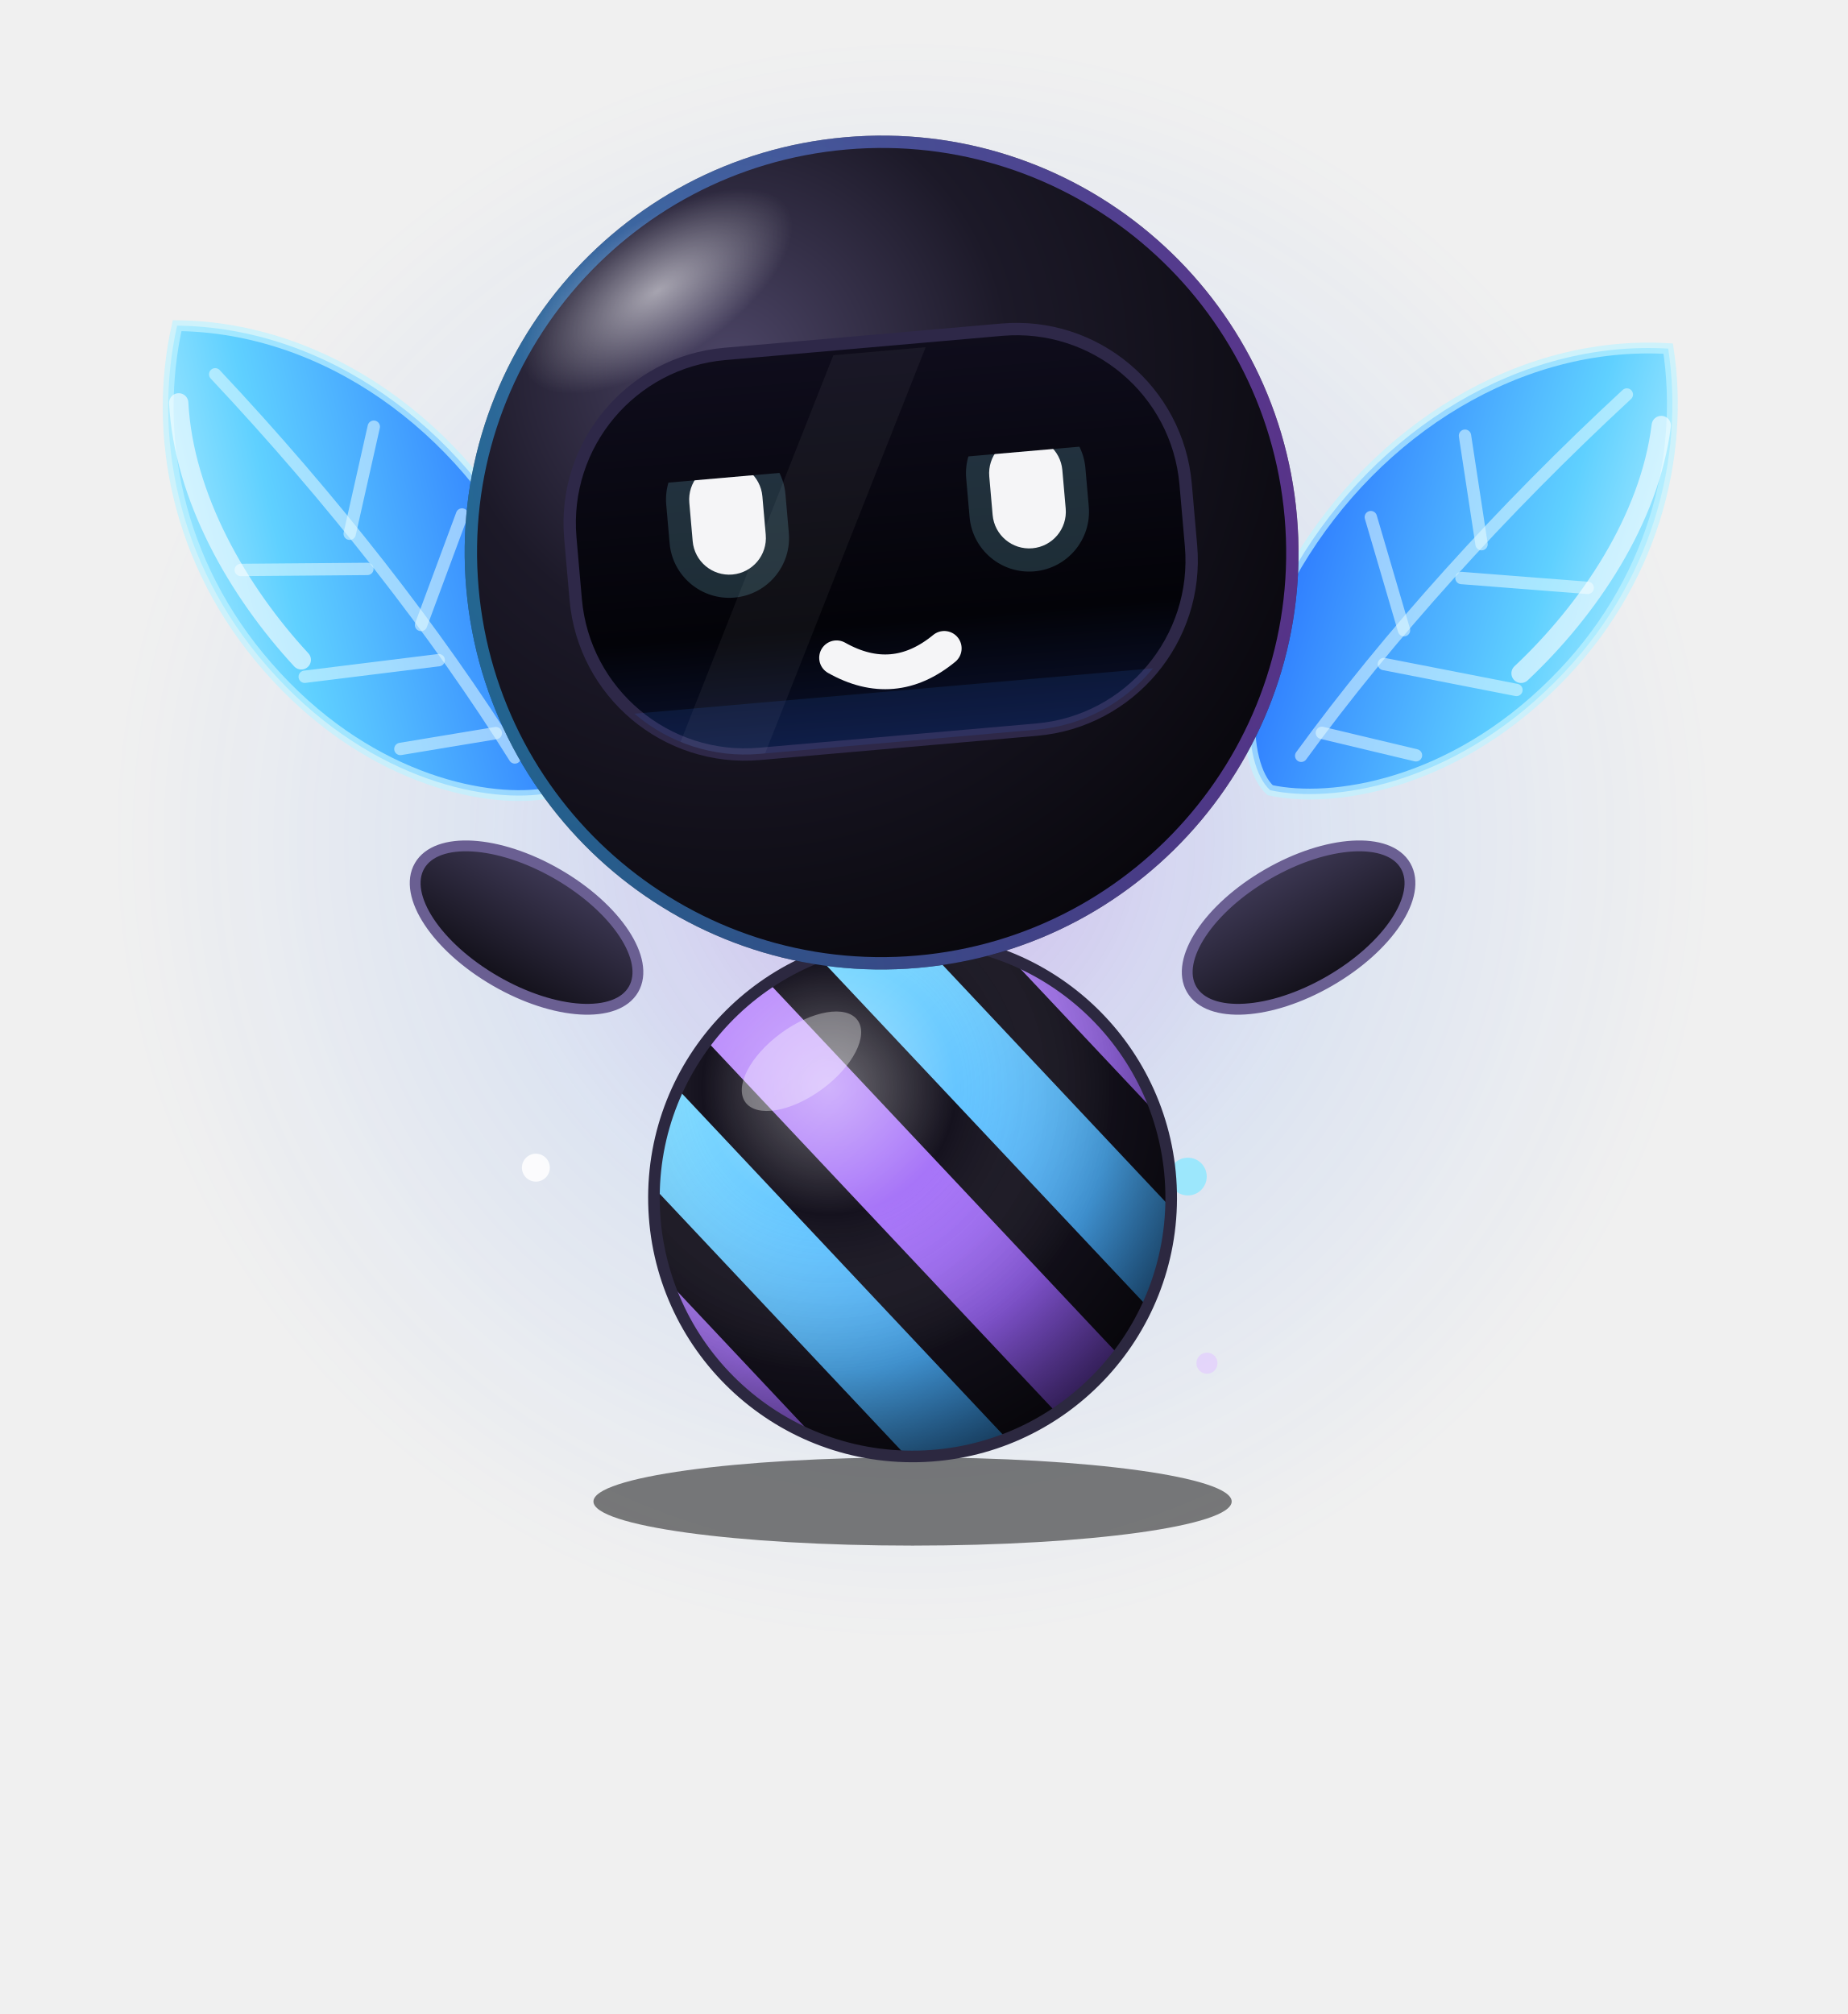
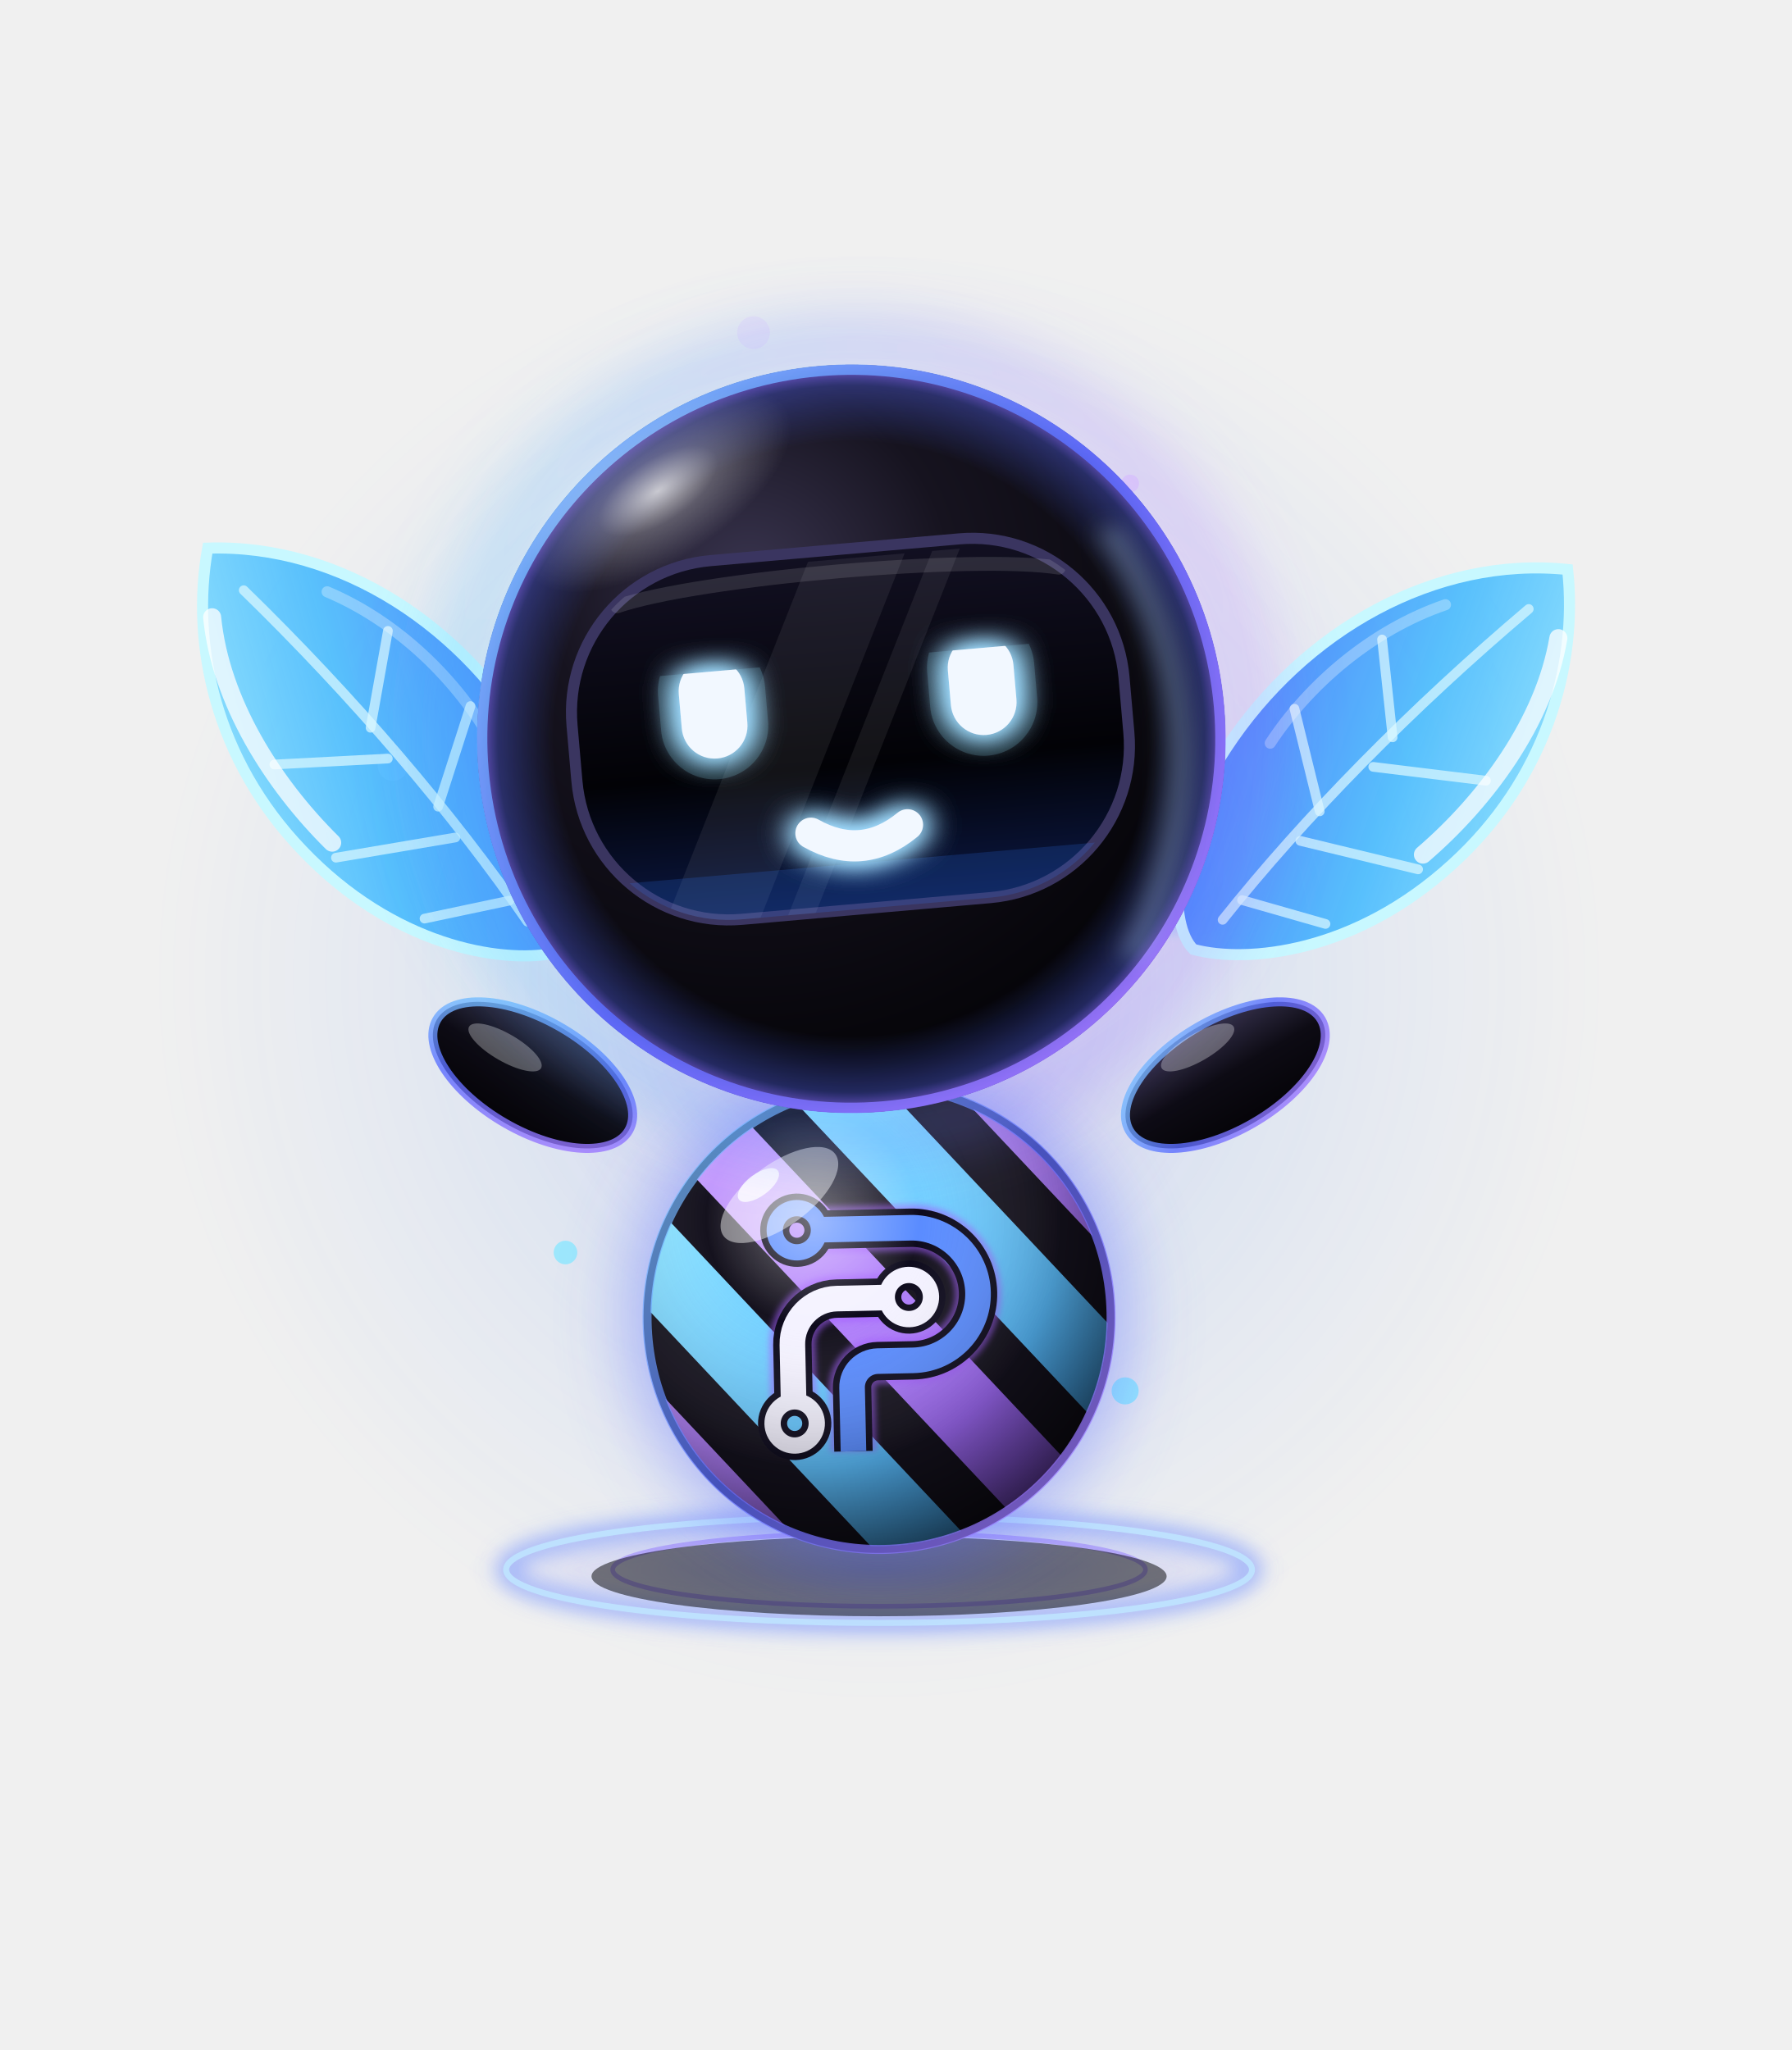
- <svg xmlns="http://www.w3.org/2000/svg" viewBox="-24.1 -14.2 251.3 273.9" role="img" aria-label="Yayen" width="2048" height="2232">
+ <svg xmlns="http://www.w3.org/2000/svg" viewBox="-32 -46.7 269 307.8" role="img" aria-label="Yayen" width="2048" height="2344">
  <defs>
+     <filter id="yv1-glow" x="-50%" y="-50%" width="200%" height="200%">
+       <feGaussianBlur in="SourceGraphic" stdDeviation="2.2" result="b" />
+       <feColorMatrix in="b" type="matrix" values="0 0 0 0 .35  0 0 0 0 .72  0 0 0 0 1  0 0 0 1.4 0" result="c" />
+       <feMerge>
+         <feMergeNode in="c" />
+         <feMergeNode in="c" />
+         <feMergeNode in="SourceGraphic" />
+       </feMerge>
+     </filter>
+     <filter id="yv1-blur" x="-50%" y="-50%" width="200%" height="200%">
+       <feGaussianBlur stdDeviation="5" />
+     </filter>
+     <filter id="yv1-blur2" x="-50%" y="-50%" width="200%" height="200%">
+       <feGaussianBlur stdDeviation="1.6" />
+     </filter>
    <radialGradient id="yv1-aura" cx="50%" cy="50%" r="50%">
-       <stop offset="0" stop-color="#8a2be2" stop-opacity=".55" />
-       <stop offset=".55" stop-color="#2f7bff" stop-opacity=".18" />
+       <stop offset="0" stop-color="#8a2be2" stop-opacity=".5" />
+       <stop offset=".55" stop-color="#2f7bff" stop-opacity=".16" />
      <stop offset="1" stop-color="#2f7bff" stop-opacity="0" />
    </radialGradient>
-     <radialGradient id="yv1-head" cx="34%" cy="26%" r="80%">
-       <stop offset="0" stop-color="#4c4566" />
-       <stop offset=".42" stop-color="#1c1928" />
-       <stop offset="1" stop-color="#08070c" />
+     <radialGradient id="yv1-head" cx="38%" cy="28%" r="78%">
+       <stop offset="0" stop-color="#3a3550" />
+       <stop offset=".35" stop-color="#16131f" />
+       <stop offset=".8" stop-color="#07060b" />
+       <stop offset="1" stop-color="#020205" />
+     </radialGradient>
+     <radialGradient id="yv1-headRim" cx="50%" cy="50%" r="50%">
+       <stop offset=".8" stop-color="#4b6bff" stop-opacity="0" />
+       <stop offset=".95" stop-color="#5a6cff" stop-opacity=".35" />
+       <stop offset="1" stop-color="#9a6bff" stop-opacity=".75" />
    </radialGradient>
    <radialGradient id="yv1-spec" cx="50%" cy="50%" r="50%">
-       <stop offset="0" stop-color="#fff" stop-opacity=".55" />
+       <stop offset="0" stop-color="#fff" stop-opacity=".75" />
+       <stop offset=".45" stop-color="#fff" stop-opacity=".25" />
      <stop offset="1" stop-color="#fff" stop-opacity="0" />
    </radialGradient>
    <linearGradient id="yv1-rim" x1="0" y1="0" x2="1" y2="0">
      <stop offset="0" stop-color="#2fb6ff" />
      <stop offset="1" stop-color="#a35cff" />
    </linearGradient>
+     <linearGradient id="yv1-rimV" x1="0" y1="0" x2="1" y2="1">
+       <stop offset="0" stop-color="#7fd8ff" />
+       <stop offset=".5" stop-color="#5a6cff" />
+       <stop offset="1" stop-color="#b07aff" />
+     </linearGradient>
    <linearGradient id="yv1-visor" x1="0" y1="0" x2="0" y2="1">
-       <stop offset="0" stop-color="#0f0d1c" />
-       <stop offset=".7" stop-color="#030308" />
-       <stop offset="1" stop-color="#0a1230" />
+       <stop offset="0" stop-color="#121022" />
+       <stop offset=".6" stop-color="#020206" />
+       <stop offset="1" stop-color="#0b1844" />
    </linearGradient>
    <linearGradient id="yv1-wing" x1="0" y1="0" x2="1" y2="1">
-       <stop offset="0" stop-color="#c8f6ff" />
-       <stop offset=".35" stop-color="#5fd0ff" />
-       <stop offset="1" stop-color="#1f62ff" />
+       <stop offset="0" stop-color="#9eecff" stop-opacity=".92" />
+       <stop offset=".45" stop-color="#38b6ff" stop-opacity=".82" />
+       <stop offset="1" stop-color="#2456ff" stop-opacity=".78" />
    </linearGradient>
    <linearGradient id="yv1-arm" x1="0" y1="0" x2="0" y2="1">
-       <stop offset="0" stop-color="#3d3854" />
-       <stop offset="1" stop-color="#121019" />
+       <stop offset="0" stop-color="#34304a" />
+       <stop offset=".5" stop-color="#0d0b14" />
+       <stop offset="1" stop-color="#050408" />
    </linearGradient>
    <linearGradient id="yv1-pu" x1="0" y1="0" x2="0" y2="1">
-       <stop offset="0" stop-color="#cfa6ff" />
-       <stop offset="1" stop-color="#7a3df0" />
+       <stop offset="0" stop-color="#d8b4ff" />
+       <stop offset="1" stop-color="#8243f5" />
    </linearGradient>
    <linearGradient id="yv1-cy" x1="0" y1="0" x2="0" y2="1">
-       <stop offset="0" stop-color="#9af0ff" />
-       <stop offset="1" stop-color="#1f8cff" />
-     </linearGradient>
-     <radialGradient id="yv1-ball" cx="34%" cy="28%" r="78%">
-       <stop offset="0" stop-color="#fff" stop-opacity=".38" />
-       <stop offset=".32" stop-color="#fff" stop-opacity="0" />
-       <stop offset=".72" stop-color="#000" stop-opacity=".2" />
-       <stop offset="1" stop-color="#000" stop-opacity=".65" />
+       <stop offset="0" stop-color="#a6f4ff" />
+       <stop offset="1" stop-color="#2a9bff" />
+     </linearGradient>
+     <radialGradient id="yv1-ball" cx="36%" cy="28%" r="78%">
+       <stop offset="0" stop-color="#fff" stop-opacity=".42" />
+       <stop offset=".3" stop-color="#fff" stop-opacity="0" />
+       <stop offset=".7" stop-color="#000" stop-opacity=".22" />
+       <stop offset="1" stop-color="#000" stop-opacity=".72" />
+     </radialGradient>
+     <radialGradient id="yv1-floor" cx="50%" cy="50%" r="50%">
+       <stop offset="0" stop-color="#5a6cff" stop-opacity=".35" />
+       <stop offset=".7" stop-color="#3a3cff" stop-opacity=".08" />
+       <stop offset="1" stop-color="#3a3cff" stop-opacity="0" />
    </radialGradient>
    <linearGradient id="yv1-holo" x1="0" y1="0" x2="0" y2="1">
      <stop offset="0" stop-color="#2fb6ff" stop-opacity=".28" />
      <stop offset="1" stop-color="#a35cff" stop-opacity=".12" />
    </linearGradient>
    <clipPath id="yv1-cbody">
      <circle cx="100" cy="148" r="33" />
+     </clipPath>
+     <clipPath id="yv1-chead">
+       <circle cx="100" cy="66" r="54" />
    </clipPath>
    <clipPath id="yv1-cvisor">
      <rect class="visorClip" x="60" y="40" width="80" height="52" rx="22" transform="translate(100 64.6) scale(1 1) translate(-100 -66)" />
    </clipPath>
    <mask id="yv1-mL" maskUnits="userSpaceOnUse" x="0" y="0" width="200" height="200">
      <rect width="200" height="200" fill="#fff" />
      <rect class="lidL" fill="#000" x="71" y="48.65" width="19" height="5.92" />
      <ellipse class="cutL" fill="#000" cx="80.5" cy="77.85" rx="9.98" ry="8.7" opacity="0" />
    </mask>
    <mask id="yv1-mR" maskUnits="userSpaceOnUse" x="0" y="0" width="200" height="200">
      <rect width="200" height="200" fill="#fff" />
      <rect class="lidR" fill="#000" x="110" y="48.65" width="19" height="5.92" />
      <ellipse class="cutR" fill="#000" cx="119.5" cy="77.85" rx="9.98" ry="8.7" opacity="0" />
    </mask>
+     <path id="yv1-leaf" d="M0-38C15-26 21-5 17 15C14 30 5 39 0 39C-7 35-17 23-18 4C-19-14-11-29 0-38Z" />
    <g id="yv1-wingShape" transform="translate(30 62) rotate(-28)">
-       <path d="M0-38C15-26 21-5 17 15C14 30 5 39 0 39C-7 35-17 23-18 4C-19-14-11-29 0-38Z" fill="url(#yv1-wing)" stroke="#bff3ff" stroke-opacity=".7" stroke-width="1.4" />
-       <g stroke="#e6fbff" stroke-opacity=".55" stroke-width="1.6" stroke-linecap="round" fill="none">
+       <use class="gl" href="#yv1-leaf" fill="#2f9bff" opacity=".8" filter="url(#yv1-blur)" x="66" y="52.6" />
+       <use href="#yv1-leaf" fill="url(#yv1-wing)" stroke="#c8f8ff" stroke-width="1.6" />
+       <g stroke="#dffaff" stroke-opacity=".7" stroke-width="1.4" stroke-linecap="round" fill="none">
        <path d="M0-30C2-8 2 14 0 33" />
        <path d="M-13-8L0 2" />
        <path d="M-15 8L0 17" />
        <path d="M-11 23L0 29" />
        <path d="M12-12L1-3" />
        <path d="M14 4L1 12" />
      </g>
-       <path d="M-6-30C-13-20-15-6-14 6" stroke="#fff" stroke-opacity=".6" stroke-width="2.5" stroke-linecap="round" fill="none" />
+       <path d="M-6-30C-13-20-15-6-14 6" stroke="#fff" stroke-opacity=".75" stroke-width="2.6" stroke-linecap="round" fill="none" />
+       <path d="M9-22C14-12 15 0 13 10" stroke="#fff" stroke-opacity=".3" stroke-width="1.6" stroke-linecap="round" fill="none" />
    </g>
  </defs>
-   <circle class="aura" cx="100" cy="100" r="104" fill="url(#yv1-aura)" opacity="0.52" transform="translate(100 100) scale(1.04) translate(-100 -100)" />
-   <ellipse class="shadow" cx="100" cy="190" rx="43.4" ry="6" fill="#000" opacity="0.5" />
+   <circle class="aura" cx="100" cy="100" r="104" fill="url(#yv1-aura)" opacity="0.53" transform="translate(100 100) scale(1.04) translate(-100 -100)" />
+   <g class="floor">
+     <ellipse cx="100" cy="189" rx="62" ry="10" fill="url(#yv1-floor)" />
+     <ellipse cx="100" cy="189" rx="56" ry="8" fill="none" stroke="#6a8cff" stroke-width="2.4" opacity=".7" filter="url(#yv1-blur2)" />
+     <ellipse cx="100" cy="189" rx="56" ry="8" fill="none" stroke="#bfe4ff" stroke-width=".9" opacity=".9" />
+     <ellipse cx="100" cy="189" rx="40" ry="5.5" fill="none" stroke="#8a6bff" stroke-width=".7" opacity=".45" />
+   </g>
+   <ellipse class="shadow" cx="100" cy="190" rx="43.18" ry="6" fill="#000" opacity="0.5" />
  <g class="back">
-     <circle r="1.899" fill="#fff" cx="48.77" cy="144.6" opacity="0.85" />
-     <circle r="1.51" fill="#8ee8ff" cx="177.84" cy="77.42" opacity="0.9" />
-     <circle r="2.568" fill="#8ee8ff" cx="137.44" cy="145.81" opacity="0.82" />
-     <circle r="1.435" fill="#e2c8ff" cx="140.04" cy="171.19" opacity="0.62" />
-     <circle r="1.853" fill="#fff" cx="35.03" cy="50.81" opacity="0.34" />
-     <circle r="1.265" fill="#8ee8ff" cx="21.27" cy="130.72" opacity="0" />
+     <circle r="2.252" fill="#fff" cx="26.99" cy="68.27" opacity="0.85" />
+     <circle r="2.03" fill="#8ee8ff" cx="136.95" cy="162.15" opacity="0.9" />
+     <circle r="1.775" fill="#8ee8ff" cx="52.91" cy="141.37" opacity="0.81" />
+     <circle r="1.338" fill="#e2c8ff" cx="137.7" cy="25.87" opacity="0.6" />
+     <circle r="2.456" fill="#e2c8ff" cx="81.15" cy="3.22" opacity="0.3" />
  </g>
-   <g class="all" transform="translate(100 108.8) scale(1.05) rotate(0) translate(-100 -110)">
-     <g class="wingL" transform="rotate(-10.03 46 74)">
+   <g class="all" transform="translate(100 111.61) scale(1.04) rotate(0) translate(-100 -110)">
+     <g class="wingL" transform="rotate(-12.56 46 74)">
      <use href="#yv1-wingShape" />
    </g>
-     <g class="wingR" transform="rotate(14.03 154 74)">
+     <g class="wingR" transform="rotate(16.56 154 74)">
      <use href="#yv1-wingShape" transform="translate(200 0) scale(-1 1)" />
    </g>
    <g class="body" transform="translate(0 0) rotate(-1.25 100 148)">
+       <circle class="gl" cx="100" cy="148" r="36" fill="#5a6cff" opacity=".45" filter="url(#yv1-blur)" />
      <circle cx="100" cy="148" r="34" fill="#15121e" />
      <g clip-path="url(#yv1-cbody)">
        <g transform="rotate(-42 100 148)">
          <rect x="22.5" y="90" width="11" height="120" fill="url(#yv1-pu)" />
          <rect x="40.5" y="90" width="11" height="120" fill="url(#yv1-cy)" />
          <rect x="58.5" y="90" width="11" height="120" fill="url(#yv1-pu)" />
          <rect x="76.5" y="90" width="11" height="120" fill="url(#yv1-cy)" />
          <rect x="94.5" y="90" width="11" height="120" fill="url(#yv1-pu)" />
          <rect x="112.5" y="90" width="11" height="120" fill="url(#yv1-cy)" />
          <rect x="130.5" y="90" width="11" height="120" fill="url(#yv1-pu)" />
          <rect x="148.5" y="90" width="11" height="120" fill="url(#yv1-cy)" />
          <rect x="166.5" y="90" width="11" height="120" fill="url(#yv1-pu)" />
        </g>
+         <g class="logo" transform="translate(100 149) scale(.084) translate(-256 -253)" fill="none" stroke-width="44">
+           <g class="gl" stroke="#a35cff" stroke-width="80" opacity=".55" filter="url(#yv1-blur)">
+             <path d="M160 88H313A114 114 0 0 1 313 316H252A45 45 0 0 0 207 361V470" />
+             <circle cx="118" cy="88" r="38" stroke-width="28" />
+             <path d="M265 207H184A78 78 0 0 0 106 285V380" />
+             <circle cx="308" cy="207" r="38" stroke-width="28" />
+             <circle cx="107" cy="420" r="38" stroke-width="28" />
+           </g>
+           <g stroke="#0d0a1c" stroke-width="66">
+             <path d="M160 88H313A114 114 0 0 1 313 316H252A45 45 0 0 0 207 361V470" />
+             <circle cx="118" cy="88" r="38" stroke-width="50" />
+             <path d="M265 207H184A78 78 0 0 0 106 285V380" />
+             <circle cx="308" cy="207" r="38" stroke-width="50" />
+             <circle cx="107" cy="420" r="38" stroke-width="50" />
+           </g>
+           <g stroke="#5a8cff">
+             <path d="M160 88H313A114 114 0 0 1 313 316H252A45 45 0 0 0 207 361V470" />
+             <circle cx="118" cy="88" r="38" stroke-width="28" />
+           </g>
+           <g stroke="#f4f2ff">
+             <path d="M265 207H184A78 78 0 0 0 106 285V380" />
+             <circle cx="308" cy="207" r="38" stroke-width="28" />
+             <circle cx="107" cy="420" r="38" stroke-width="28" />
+           </g>
+         </g>
        <circle cx="100" cy="148" r="33" fill="url(#yv1-ball)" />
      </g>
-       <circle cx="100" cy="148" r="33.5" fill="none" stroke="#2c2840" stroke-width="1.5" />
-       <ellipse cx="86" cy="130" rx="9" ry="4.5" transform="rotate(-35 86 130)" fill="#fff" opacity=".35" />
+       <circle cx="100" cy="148" r="33.5" fill="none" stroke="url(#yv1-rimV)" stroke-opacity=".7" stroke-width="1.3" />
+       <ellipse cx="86" cy="130" rx="10" ry="4.5" transform="rotate(-35 86 130)" fill="#fff" opacity=".45" />
+       <ellipse cx="83" cy="128.5" rx="3.5" ry="1.6" transform="rotate(-35 83 128.5)" fill="#fff" opacity=".8" />
    </g>
    <g class="armL" transform="rotate(0 60 110)">
-       <ellipse cx="50" cy="113" rx="16" ry="8" transform="rotate(30 50 113)" fill="url(#yv1-arm)" stroke="#6a5f92" stroke-width="1.4" />
+       <ellipse cx="50" cy="113" rx="16" ry="8" transform="rotate(30 50 113)" fill="url(#yv1-arm)" stroke="url(#yv1-rimV)" stroke-opacity=".8" stroke-width="1.3" />
+       <ellipse cx="46" cy="109" rx="6" ry="2" transform="rotate(30 46 109)" fill="#fff" opacity=".3" />
    </g>
    <g class="armR" transform="rotate(0 140 110)">
-       <ellipse cx="150" cy="113" rx="16" ry="8" transform="rotate(-30 150 113)" fill="url(#yv1-arm)" stroke="#6a5f92" stroke-width="1.4" />
+       <ellipse cx="150" cy="113" rx="16" ry="8" transform="rotate(-30 150 113)" fill="url(#yv1-arm)" stroke="url(#yv1-rimV)" stroke-opacity=".8" stroke-width="1.3" />
+       <ellipse cx="146" cy="109" rx="6" ry="2" transform="rotate(-30 146 109)" fill="#fff" opacity=".3" />
    </g>
    <g class="head" transform="translate(0 -1.75) rotate(-5 100 112)">
+       <circle class="gl" cx="100" cy="66" r="57" fill="none" stroke="url(#yv1-rim)" stroke-width="4" opacity=".55" filter="url(#yv1-blur)" />
      <circle cx="100" cy="66" r="54" fill="url(#yv1-head)" />
-       <circle cx="100" cy="66" r="53.2" fill="none" stroke="url(#yv1-rim)" stroke-opacity=".5" stroke-width="1.6" />
-       <ellipse class="spec" cx="74" cy="28" rx="20" ry="9" transform="translate(0 1.75) rotate(-28 74 28)" fill="url(#yv1-spec)" />
-       <rect class="visorRect" x="60" y="40" width="80" height="52" rx="22" fill="url(#yv1-visor)" stroke="#2e2848" stroke-width="1.6" transform="translate(100 64.6) scale(1 1) translate(-100 -66)" />
+       <circle cx="100" cy="66" r="54" fill="url(#yv1-headRim)" />
+       <circle cx="100" cy="66" r="53.3" fill="none" stroke="url(#yv1-rimV)" stroke-opacity=".85" stroke-width="1.5" />
+       <g clip-path="url(#yv1-chead)">
+         <path d="M140 40C150 58 150 80 138 100" stroke="#bfe4ff" stroke-opacity=".35" stroke-width="3" stroke-linecap="round" fill="none" filter="url(#yv1-blur2)" />
+       </g>
+       <ellipse class="spec" cx="76" cy="27" rx="22" ry="10" transform="translate(0 1.75) rotate(-28 74 28)" fill="url(#yv1-spec)" />
+       <rect class="visorRect" x="60" y="40" width="80" height="52" rx="22" fill="url(#yv1-visor)" stroke="#3a3560" stroke-width="1.6" transform="translate(100 64.6) scale(1 1) translate(-100 -66)" />
      <g clip-path="url(#yv1-cvisor)">
-         <path class="glare" d="M70 92L96 40H108L82 92Z" fill="#fff" opacity=".05" transform="translate(0 0)" />
-         <rect x="40" y="84" width="120" height="8" fill="#2f7bff" opacity=".12" />
+         <path class="glare" d="M70 92L96 40H110L84 92ZM88 92L114 40H118L92 92Z" fill="#fff" opacity=".07" transform="translate(0 0)" />
+         <rect x="40" y="84" width="120" height="8" fill="#2f7bff" opacity=".18" />
        <rect class="screenGlow" x="40" y="40" width="120" height="52" fill="#5fd0ff" opacity="0" />
        <ellipse class="blushL" cx="72" cy="76.6" rx="7" ry="3.5" fill="#ff7ac8" opacity="0" />
        <ellipse class="blushR" cx="128" cy="76.6" rx="7" ry="3.5" fill="#ff7ac8" opacity="0" />
        <rect class="haloL" fill="#8ee8ff" opacity=".18" mask="url(#yv1-mL)" x="72.75" y="49.65" width="15.5" height="20.5" rx="7.75" />
        <rect class="haloR" fill="#8ee8ff" opacity=".18" mask="url(#yv1-mR)" x="111.75" y="49.65" width="15.5" height="20.5" rx="7.75" />
-         <rect class="eyeL" fill="#f5f5f7" mask="url(#yv1-mL)" x="75.75" y="52.65" width="9.5" height="14.5" rx="4.75" />
-         <rect class="eyeR" fill="#f5f5f7" mask="url(#yv1-mR)" x="114.75" y="52.65" width="9.5" height="14.5" rx="4.75" />
-         <path class="browL" stroke="#f5f5f7" stroke-width="4" stroke-linecap="round" fill="none" opacity="0" d="M74 47.65L87 47.65" />
-         <path class="browR" stroke="#f5f5f7" stroke-width="4" stroke-linecap="round" fill="none" opacity="0" d="M113 47.65L126 47.65" />
-         <path class="mouth" stroke="#f5f5f7" stroke-width="4.5" stroke-linecap="round" fill="none" d="M93 79.07Q100 83.87 107 79.07" opacity="1" />
-         <ellipse class="mouthO" fill="#f5f5f7" opacity="0" cx="100" cy="80.07" rx="3" ry="0" />
+         <g filter="url(#yv1-glow)">
+           <rect class="eyeL" fill="#f2f8ff" mask="url(#yv1-mL)" x="75.75" y="52.65" width="9.5" height="14.5" rx="4.75" />
+           <rect class="eyeR" fill="#f2f8ff" mask="url(#yv1-mR)" x="114.75" y="52.65" width="9.5" height="14.5" rx="4.75" />
+           <path class="browL" stroke="#f2f8ff" stroke-width="4" stroke-linecap="round" fill="none" opacity="0" d="M74 47.65L87 47.65" />
+           <path class="browR" stroke="#f2f8ff" stroke-width="4" stroke-linecap="round" fill="none" opacity="0" d="M113 47.65L126 47.65" />
+           <path class="mouth" stroke="#f2f8ff" stroke-width="4.5" stroke-linecap="round" fill="none" d="M93 79.08Q100 83.88 107 79.08" opacity="1" />
+           <ellipse class="mouthO" fill="#f2f8ff" opacity="0" cx="100" cy="80.08" rx="3" ry="0" />
+         </g>
        <g class="glasses" opacity="0">
-           <rect class="gL" width="30" height="16" rx="6" fill="#120a20" stroke="url(#yv1-rim)" stroke-width="2.5" x="66" y="52.6" />
+           <rect class="gL" width="30" height="16" rx="6" fill="#120a20" stroke="url(#yv1-rim)" stroke-width="2.5" />
          <rect class="gR" width="30" height="16" rx="6" fill="#120a20" stroke="url(#yv1-rim)" stroke-width="2.5" x="104" y="52.6" />
          <path class="gB" stroke="#a35cff" stroke-width="2.5" d="M96 58.6h8" />
        </g>
+         <path d="M68 44C80 41 120 41 132 44" stroke="#fff" stroke-opacity=".12" stroke-width="2" stroke-linecap="round" fill="none" />
      </g>
    </g>
    <g class="props" />
  </g>
  <g class="fx" />
</svg>
